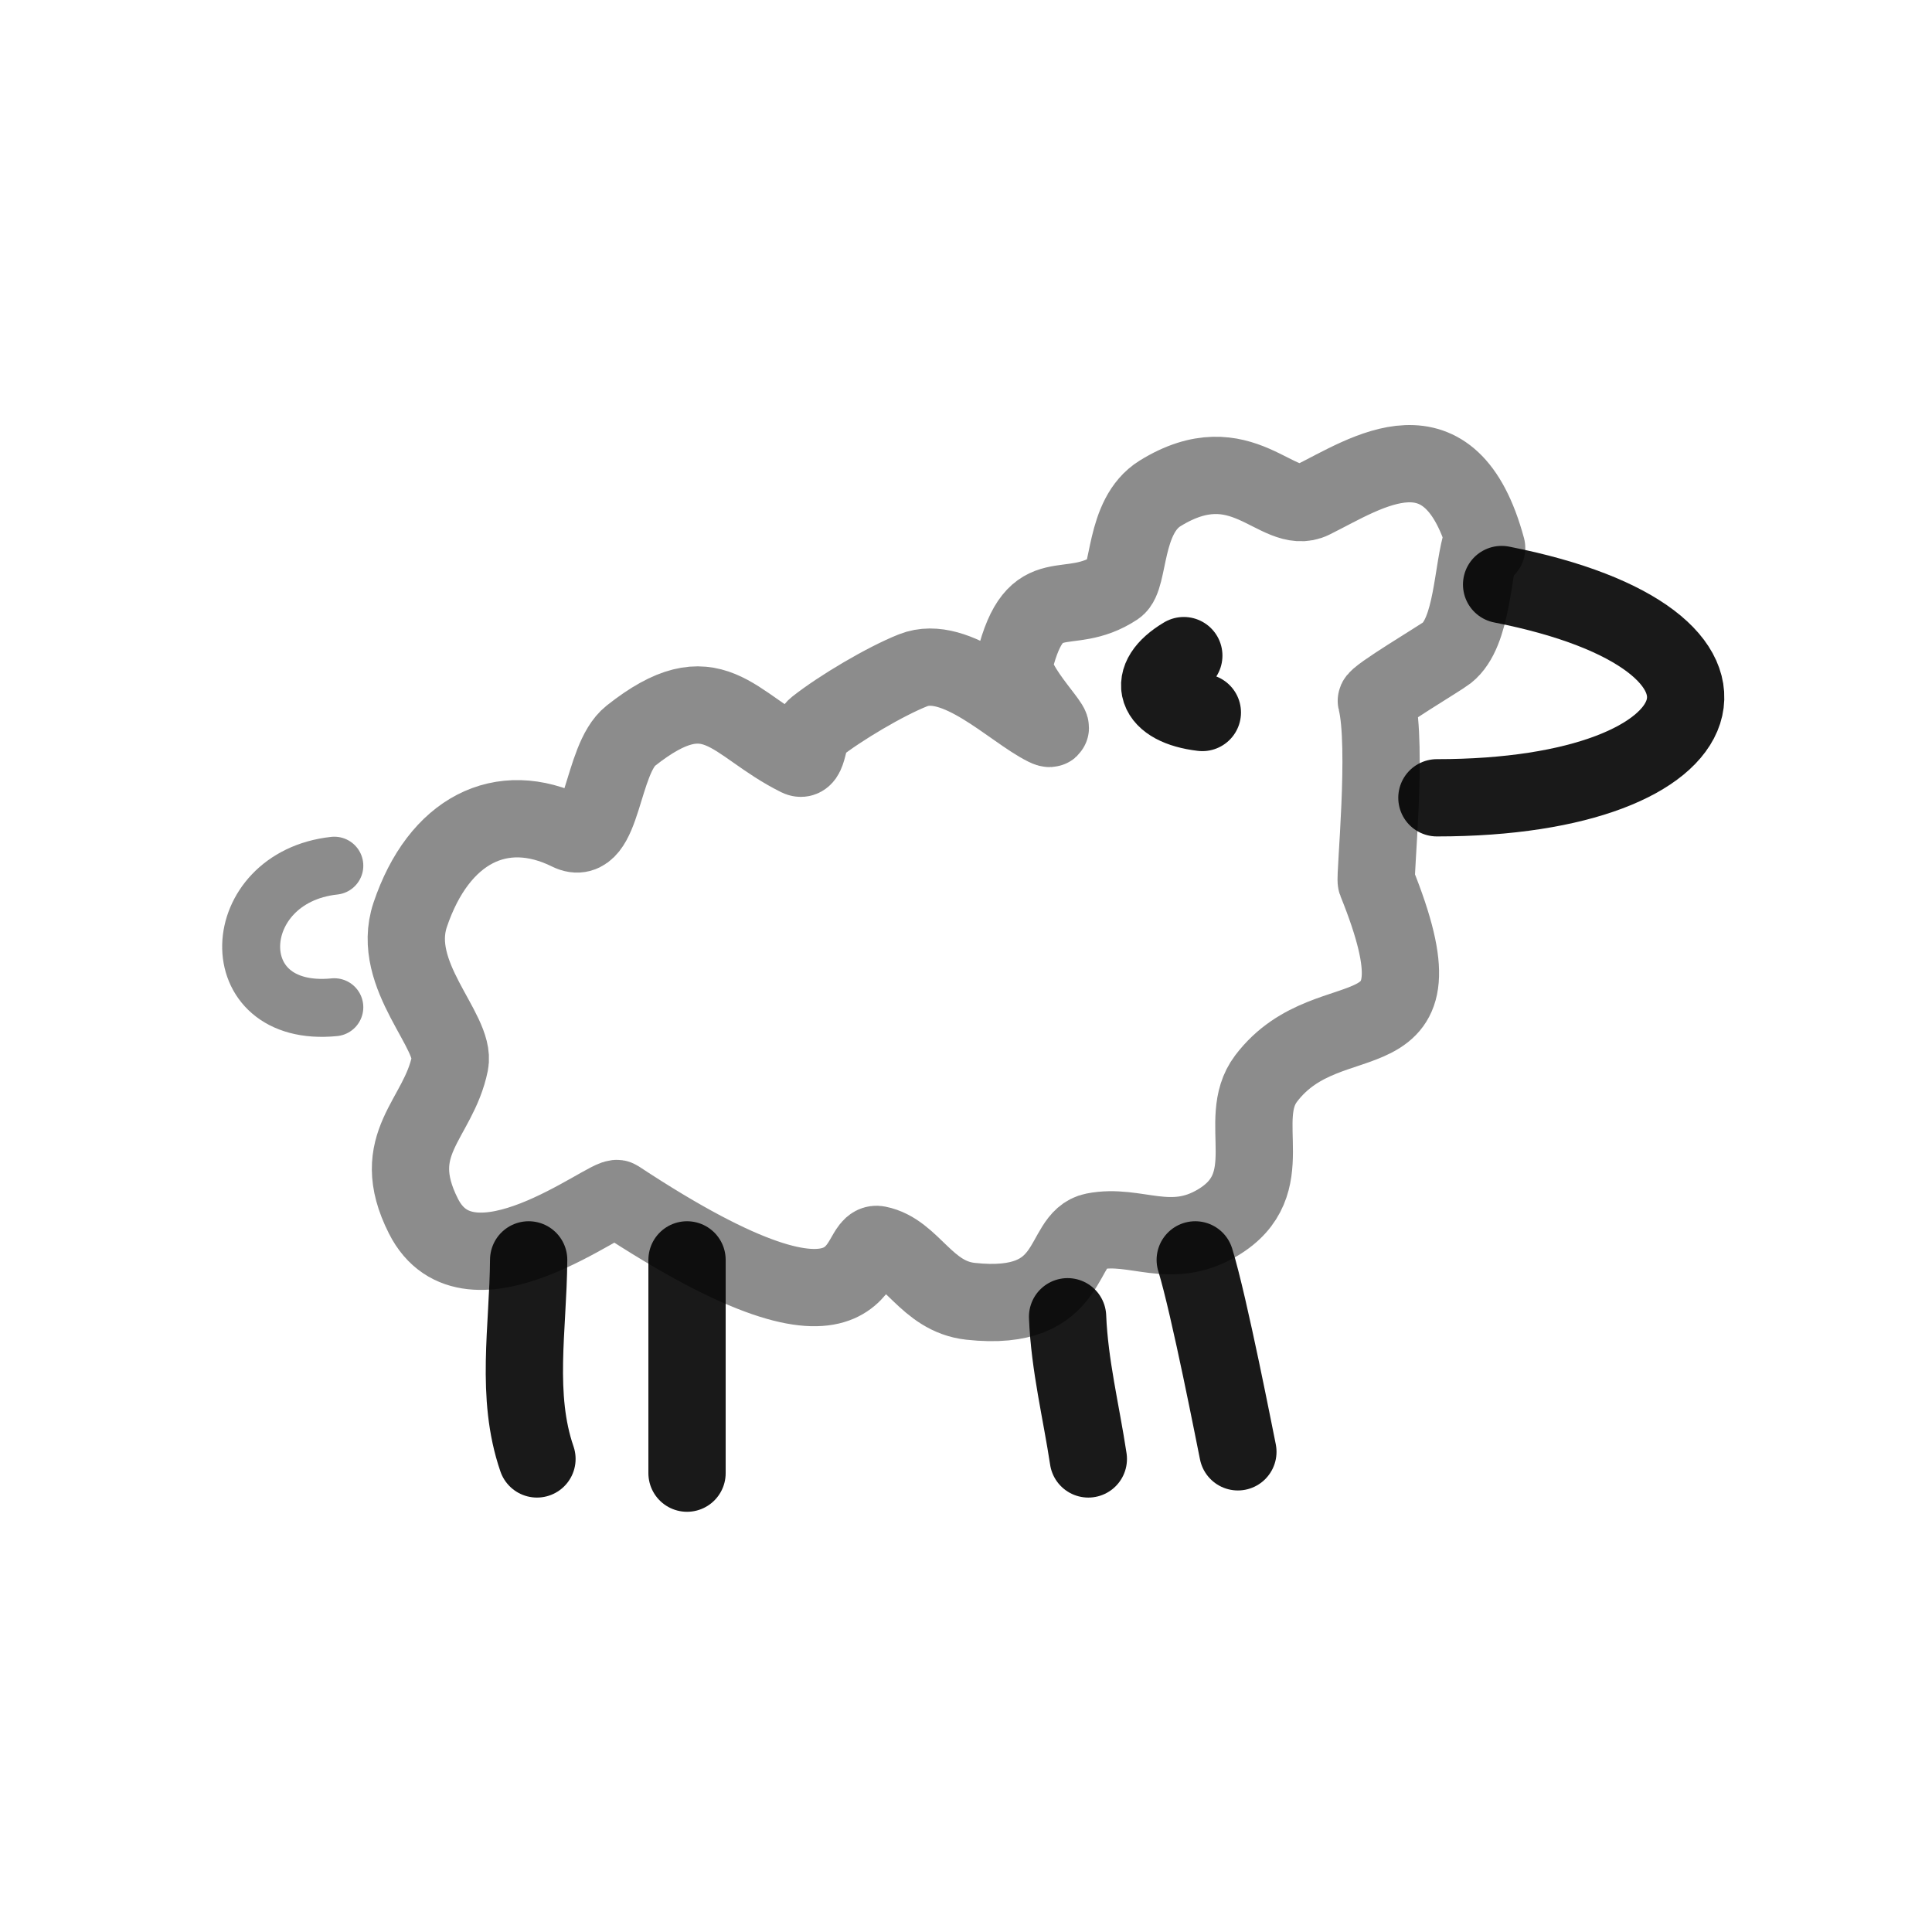
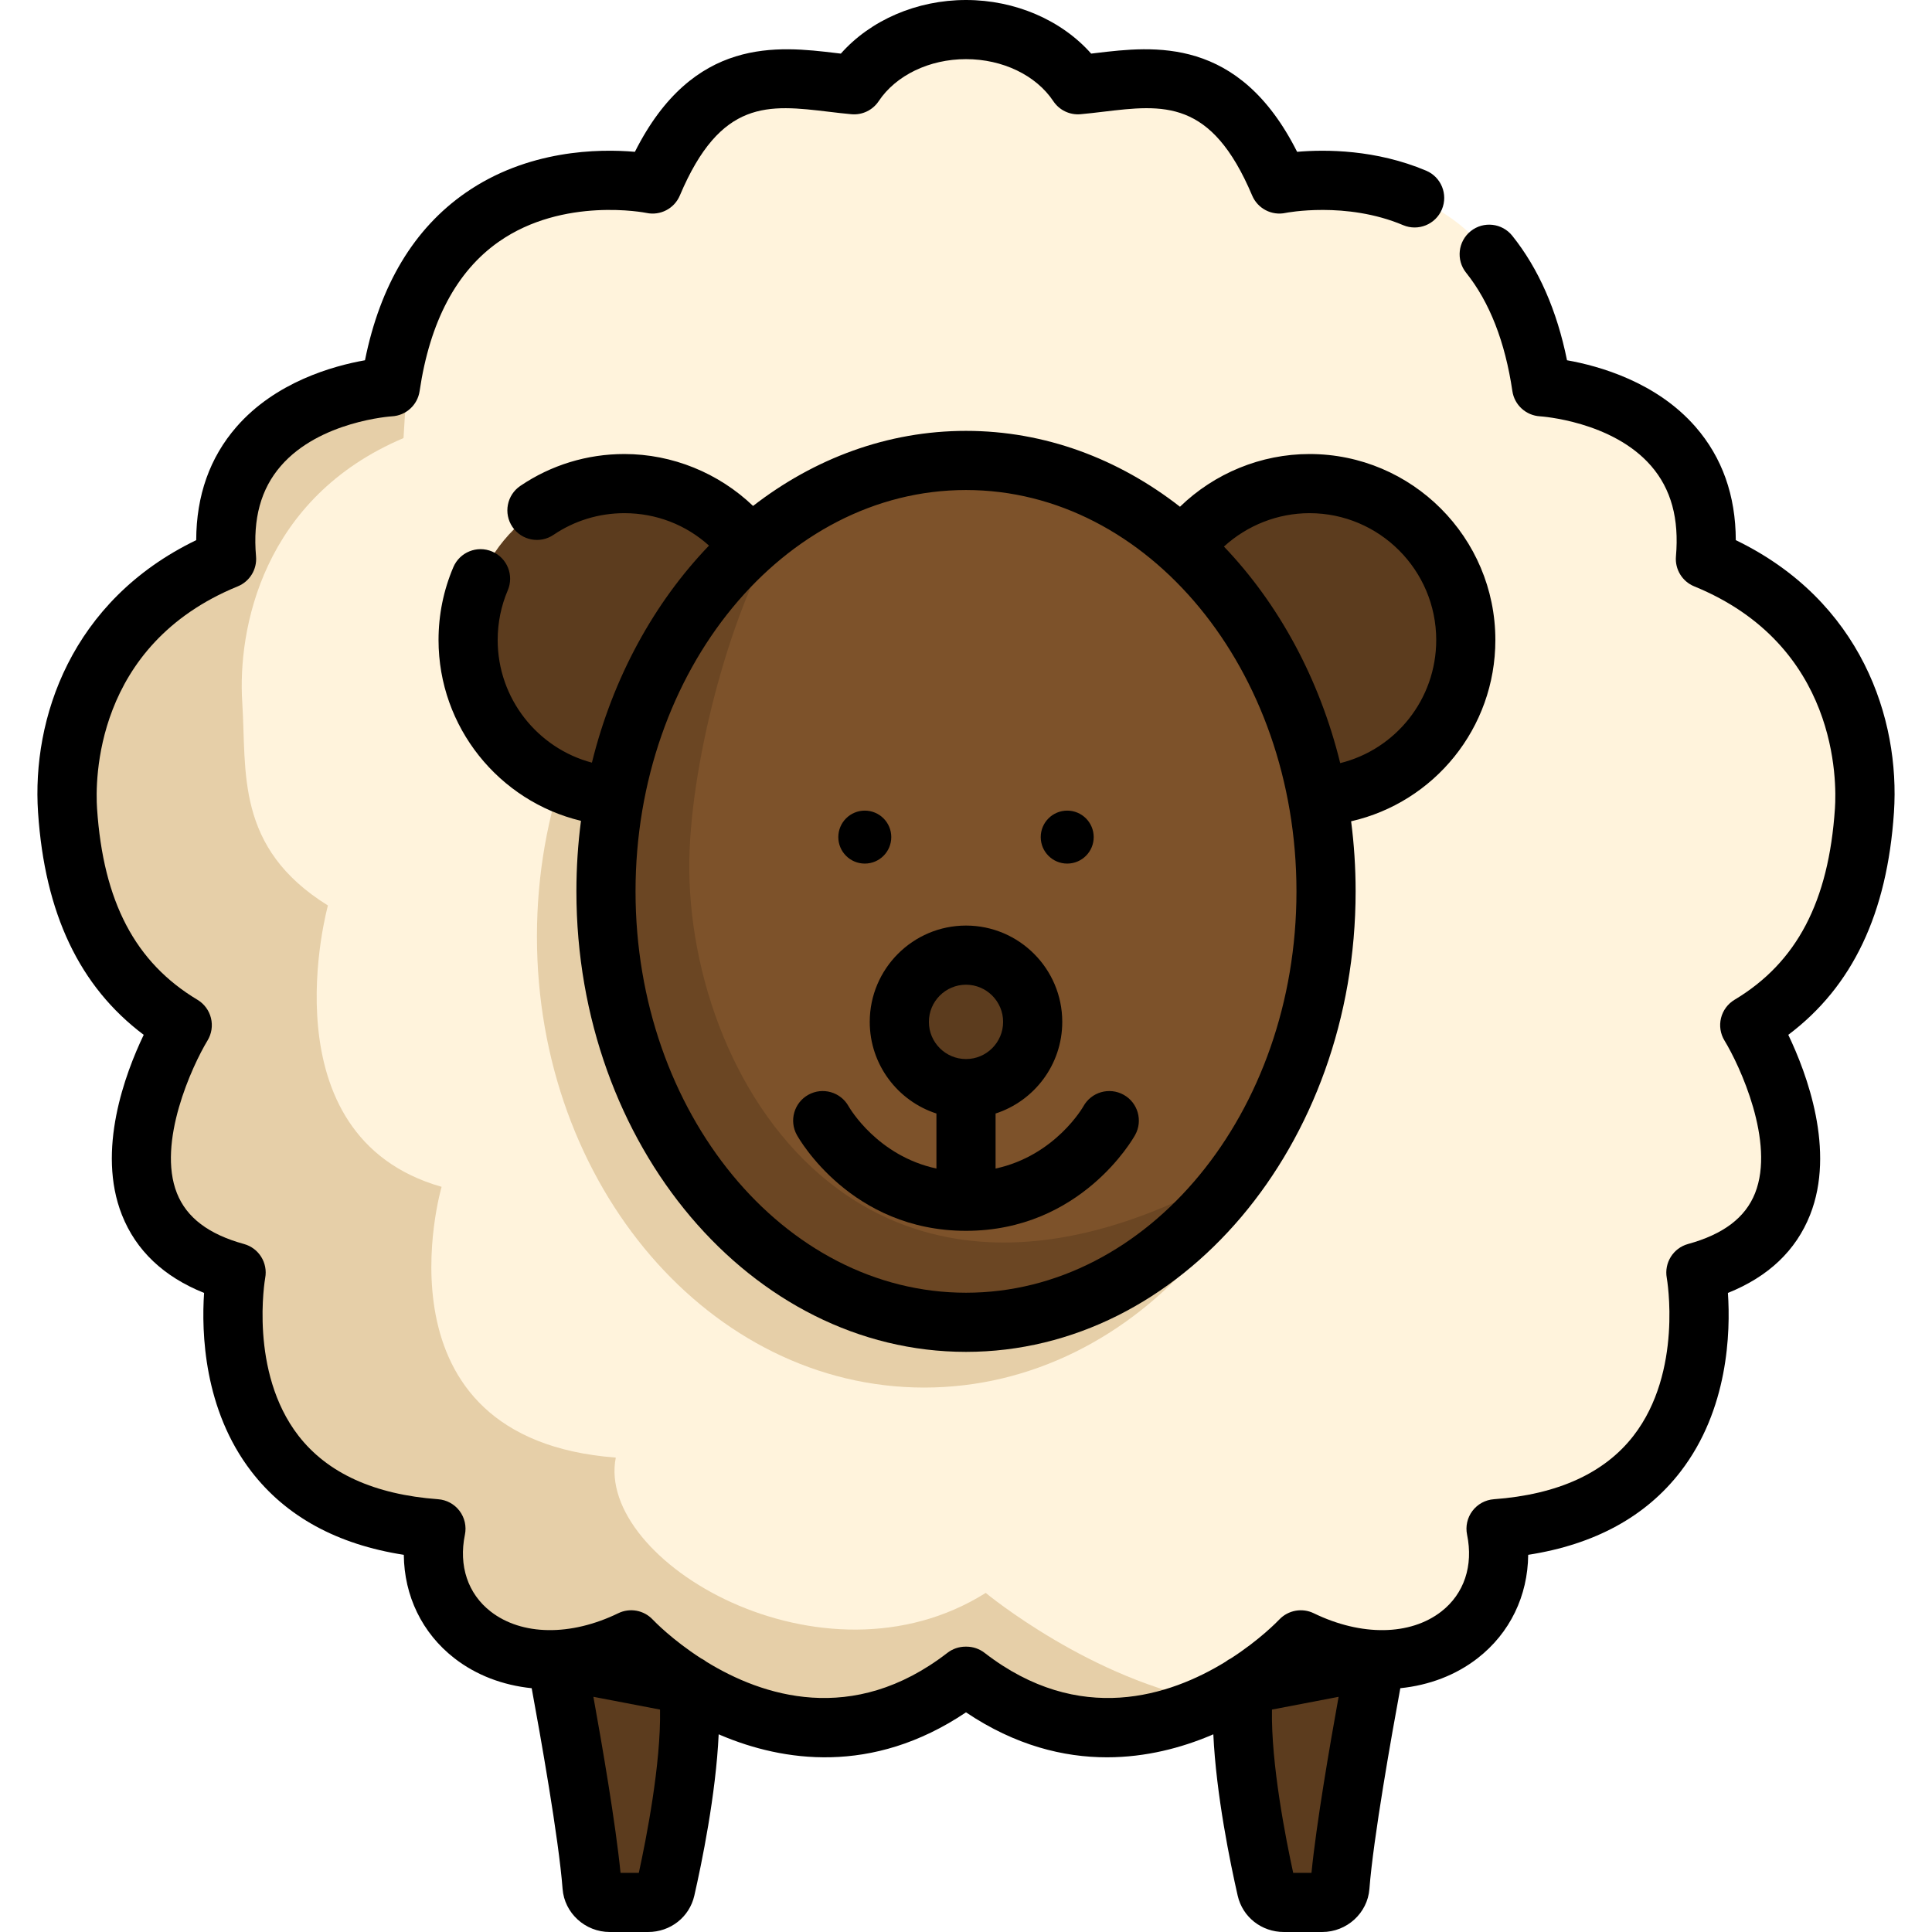
- <svg xmlns="http://www.w3.org/2000/svg" width="800px" height="800px" viewBox="0 0 400 400" fill="none">
-   <path opacity="0.503" d="M307.795 113.457C300.305 85.813 283.042 97.899 271.715 103.508C264.444 107.106 257.196 91.628 240.179 102.154C232.543 106.88 233.954 119.688 231.069 121.592C220.905 128.296 214.447 119.609 210.061 136.964C208.837 141.802 220.962 152.755 216.454 150.526C209.545 147.105 197.979 135.237 189.053 138.771C183.288 141.055 173.917 146.599 168.959 150.526C167.041 152.045 167.5 157.941 165.305 156.855C151.478 150.011 147.697 138.789 130.596 152.333C124.395 157.245 124.911 175.738 117.81 172.223C103.804 165.291 90.831 171.875 84.926 189.402C80.7 201.961 94.485 213.536 93.148 220.143C90.77 231.903 80.076 236.76 87.669 251.789C97.116 270.491 126.196 247.076 127.857 248.172C181.754 283.737 176.562 256.641 181.745 257.667C188.856 259.074 191.712 268.407 200.929 269.419C222.964 271.842 219.315 256.38 226.501 254.959C235.155 253.246 242.265 258.977 252.078 253.15C265.516 245.164 255.591 231.936 262.125 223.31C275.567 205.569 300.633 221.347 284.957 182.556C284.587 181.636 287.331 154.492 284.957 145.099C284.737 144.217 298.133 136.291 299.573 135.154C304.986 130.868 304.77 117.919 306.88 111.647" stroke="#000000" stroke-opacity="0.9" stroke-width="16" stroke-linecap="round" stroke-linejoin="round" />
-   <path d="M310.893 121.021C368.968 132.439 357.617 165.175 297.496 165.175" stroke="#000000" stroke-opacity="0.9" stroke-width="16" stroke-linecap="round" stroke-linejoin="round" />
-   <path d="M245.093 135.739C237.009 140.552 239.074 146.351 248.933 147.514" stroke="#000000" stroke-opacity="0.9" stroke-width="16" stroke-linecap="round" stroke-linejoin="round" />
-   <path d="M247.461 260.845C250.364 270.241 255.862 298.553 256.29 300.584" stroke="#000000" stroke-opacity="0.9" stroke-width="16" stroke-linecap="round" stroke-linejoin="round" />
-   <path d="M221.031 272.62C221.437 282.67 223.865 292.368 225.327 302.057" stroke="#000000" stroke-opacity="0.9" stroke-width="16" stroke-linecap="round" stroke-linejoin="round" />
-   <path d="M109.454 260.845C109.335 275.138 106.673 288.981 111.172 302.056" stroke="#000000" stroke-opacity="0.9" stroke-width="16" stroke-linecap="round" stroke-linejoin="round" />
-   <path d="M142.242 260.845C142.242 275.56 142.242 290.284 142.242 305" stroke="#000000" stroke-opacity="0.9" stroke-width="16" stroke-linecap="round" stroke-linejoin="round" />
-   <path opacity="0.503" d="M69.217 208.538C45.568 210.861 46.964 181.653 69.217 179.232" stroke="#000000" stroke-opacity="0.9" stroke-width="12" stroke-linecap="round" stroke-linejoin="round" />
+ <svg xmlns="http://www.w3.org/2000/svg" height="800px" width="800px" version="1.1" id="Layer_1" viewBox="0 0 512.001 512.001" xml:space="preserve">
+   <g>
+     <path style="fill:#5C3C1E;" d="M147.456,439.817c0,0,8.056,41.981,9.45,60.175c0.181,2.355,2.226,4.171,4.691,4.171h10.17   c2.209,0,4.122-1.47,4.594-3.538c2.229-9.768,8.009-37.487,5.968-54.128L147.456,439.817z" />
+     <path style="fill:#5C3C1E;" d="M364.546,439.817c0,0-8.056,41.981-9.45,60.175c-0.181,2.355-2.226,4.171-4.691,4.171h-10.17   c-2.209,0-4.122-1.47-4.594-3.538c-2.229-9.768-8.009-37.487-5.968-54.128L364.546,439.817z" />
+   </g>
+   <path style="fill:#FFF3DC;" d="M256.127,444.217c46.004,35.589,88.601-9.644,88.601-9.644c30.328,14.733,57.134-3.323,51.741-29.445  c64.805-4.765,52.953-67.897,52.953-67.897c46.466-12.79,14.276-65.557,14.276-65.557c24.34-14.587,29.231-39.424,30.401-56.905  c1.233-18.442-5.267-51.566-42.148-66.633c3.763-43.186-43.402-45.631-43.402-45.631c-9.793-66.497-69.497-53.742-69.497-53.742  c-14.704-34.785-35.94-27.854-53.393-26.297C279.849,13.74,268.74,7.837,256,7.837c-12.739,0-23.849,5.904-29.659,14.629  c-17.453-1.557-38.688-8.488-53.393,26.297c0,0-59.705-12.755-69.497,53.742c0,0-47.165,2.445-43.402,45.631  c-36.881,15.067-43.381,48.191-42.148,66.633c1.17,17.481,6.061,42.318,30.401,56.905c0,0-32.188,52.767,14.275,65.557  c0,0-11.851,63.133,52.954,67.897c-5.393,26.122,21.413,44.178,51.741,29.445c0,0,42.597,45.234,88.601,9.644" />
+   <g>
+     <ellipse style="fill:#E6CFA8;" cx="244.925" cy="248.163" rx="102.63" ry="119.557" />
+     <path style="fill:#E6CFA8;" d="M261.226,422.139c-43.195,27.167-103.501-8.393-98.033-35.857   c-65.708-5.009-46.163-71.76-46.163-71.76c-47.112-13.446-30.125-74.557-30.125-74.557C62.225,224.629,65.387,204.528,64.2,186.15   c-1.251-19.389,5.34-54.213,42.735-70.054c0.842-16.098,2.757-29.691,5.348-41.168c-4.034,7.19-7.161,16.227-8.833,27.576   c0,0-47.165,2.445-43.402,45.631c-36.881,15.067-43.381,48.191-42.148,66.633c1.17,17.481,6.061,42.318,30.401,56.905   c0,0-32.188,52.767,14.275,65.557c0,0-11.851,63.133,52.953,67.897c-5.393,26.122,21.413,44.178,51.741,29.445   c0,0,42.597,45.234,88.601,9.644h0.251c24.849,19.223,48.7,14.864,65.384,6.791C289.301,445.424,261.226,422.139,261.226,422.139z" />
+   </g>
+   <g>
+     <ellipse style="fill:#5C3C1E;" cx="165.461" cy="169.608" rx="41.416" ry="41.451" />
+     <ellipse style="fill:#5C3C1E;" cx="347.033" cy="169.608" rx="41.416" ry="41.451" />
+   </g>
+   <ellipse style="fill:#7D522A;" cx="256.001" cy="236.22" rx="95.41" ry="114.197" />
+   <path style="fill:#6B4623;" d="M182.759,225.176c1.173-27.815,12.347-68.492,26.178-88.307  c-28.872,19.635-48.348,56.771-48.348,99.356c0,63.071,42.719,114.2,95.414,114.2c29.436,0,55.754-15.958,73.256-41.035  C229.176,367.804,180.246,284.735,182.759,225.176z" />
+   <ellipse style="fill:#5C3C1E;" cx="256.001" cy="270.806" rx="17.672" ry="17.687" />
+   <path d="M396.288,169.61c0-27.178-22.094-49.288-49.252-49.288c-12.872,0-25.205,5.117-34.329,13.97  c-16.287-12.7-35.777-20.106-56.707-20.106c-20.811,0-40.2,7.323-56.431,19.892c-9.104-8.717-21.358-13.756-34.104-13.756  c-9.878,0-19.41,2.917-27.564,8.438c-3.585,2.426-4.523,7.298-2.097,10.883c2.425,3.585,7.298,4.523,10.883,2.097  c5.552-3.757,12.046-5.744,18.78-5.744c8.443,0,16.322,3.078,22.425,8.593c-14.542,15.118-25.467,34.979-31.028,57.52  c-14.43-3.819-24.975-17.013-24.975-32.498c0-4.574,0.899-9.004,2.673-13.17c1.696-3.982-0.158-8.585-4.14-10.28  c-3.98-1.694-8.585,0.159-10.28,4.14c-2.605,6.117-3.926,12.614-3.926,19.309c0,23.096,16.013,42.708,37.748,47.92  c-0.796,6.096-1.211,12.339-1.211,18.694c0,67.291,46.318,122.037,103.251,122.037s103.25-54.745,103.25-122.037  c0-6.313-0.408-12.517-1.194-18.574C380.069,212.636,396.288,192.982,396.288,169.61z M256.001,342.586  c-48.29,0-87.577-47.714-87.577-106.363s39.287-106.363,87.577-106.363s87.576,47.714,87.576,106.363  S304.291,342.586,256.001,342.586z M355.172,202.235c-5.52-22.465-16.368-42.274-30.814-57.388  c6.143-5.618,14.24-8.851,22.677-8.851c18.516,0,33.579,15.079,33.579,33.614C380.615,185.334,369.863,198.596,355.172,202.235z" />
+   <path d="M38.085,274.24c-4.934,10.305-12.533,30.661-5.771,47.727c3.741,9.441,11.05,16.375,21.771,20.674  c-0.709,10.474-0.1,30.908,12.526,47.314c9.187,11.937,22.753,19.347,40.402,22.09c0.1,10.862,4.822,20.728,13.397,27.398  c5.8,4.512,12.856,7.165,20.492,7.952c2.257,12.23,7.159,39.728,8.191,53.198c0.491,6.397,5.983,11.408,12.504,11.408h10.17  c5.909,0,10.94-3.96,12.235-9.631c1.946-8.526,5.716-26.757,6.455-42.765c0.282,0.121,0.557,0.248,0.842,0.367  c15.898,6.65,39.651,10.651,64.701-6.183c13.119,8.815,25.88,11.917,37.344,11.917c10.428,0,19.785-2.567,27.359-5.734  c0.285-0.119,0.56-0.245,0.842-0.367c0.74,16.006,4.51,34.237,6.454,42.763c1.294,5.672,6.325,9.632,12.235,9.632h10.17  c6.521,0,12.014-5.011,12.505-11.409c1.032-13.469,5.933-40.965,8.19-53.197c7.636-0.786,14.692-3.44,20.493-7.953  c8.574-6.67,13.297-16.537,13.397-27.397c17.647-2.743,31.215-10.154,40.401-22.09c12.628-16.407,13.237-36.84,12.526-47.314  c10.722-4.3,18.032-11.233,21.771-20.674c6.762-17.064-0.837-37.421-5.771-47.727c17.028-12.792,26.208-32.158,28.002-58.948  c1.656-24.758-8.653-56.066-41.915-72.146c-0.029-11.828-3.602-21.902-10.654-30.006c-10.352-11.897-25.567-16.161-34.073-17.665  c-2.674-13.208-7.54-24.286-14.504-32.994c-2.702-3.379-7.636-3.929-11.014-1.226c-3.38,2.703-3.93,7.634-1.227,11.015  c6.218,7.776,10.344,18.333,12.265,31.377c0.541,3.677,3.614,6.468,7.324,6.683c0.191,0.011,19.153,1.241,29.46,13.162  c5.289,6.116,7.437,13.955,6.564,23.965c-0.298,3.42,1.666,6.636,4.843,7.935c38.198,15.606,37.768,51.765,37.292,58.855  c-1.654,24.706-10.109,40.818-26.61,50.707c-1.792,1.074-3.08,2.819-3.581,4.847c-0.501,2.028-0.169,4.172,0.919,5.956  c4.069,6.671,13.457,26.939,8.108,40.439c-2.57,6.487-8.383,10.897-17.774,13.482c-3.914,1.077-6.354,4.986-5.627,8.981  c0.045,0.247,4.335,24.834-8.81,41.819c-7.685,9.932-20.138,15.596-37.013,16.836c-2.25,0.166-4.32,1.293-5.679,3.092  c-1.36,1.8-1.878,4.098-1.421,6.308c1.701,8.24-0.787,15.661-6.825,20.358c-8.242,6.41-21.201,6.583-33.817,0.453  c-3.07-1.491-6.767-0.81-9.118,1.662c-0.533,0.56-5.243,5.417-12.811,10.296c-0.522,0.257-1.018,0.558-1.465,0.92  c-14.608,8.971-38.642,17.106-63.837-2.383c-1.372-1.063-3.059-1.638-4.795-1.638h-0.251c-1.736,0-3.422,0.576-4.795,1.638  c-25.194,19.489-49.228,11.354-63.833,2.387c-0.45-0.365-0.949-0.668-1.475-0.926c-7.56-4.874-12.264-9.724-12.792-10.28  c-2.35-2.495-6.049-3.175-9.129-1.676c-12.618,6.129-25.576,5.956-33.817-0.453c-6.038-4.697-8.526-12.118-6.825-20.358  c0.457-2.209-0.063-4.508-1.422-6.308s-3.428-2.927-5.679-3.092c-16.874-1.24-29.327-6.905-37.013-16.836  c-13.145-16.986-8.854-41.573-8.814-41.799c0.752-4.006-1.693-7.92-5.622-9.002c-9.377-2.581-15.188-6.982-17.763-13.454  c-5.339-13.415,4.04-33.767,8.098-40.466c1.088-1.784,1.419-3.928,0.918-5.956c-0.501-2.028-1.789-3.773-3.581-4.847  c-16.501-9.889-24.956-26.001-26.61-50.706c-0.474-7.091-0.905-43.25,37.291-58.856c3.179-1.299,5.141-4.514,4.843-7.935  c-0.871-10.009,1.275-17.849,6.564-23.965c10.307-11.919,29.27-13.15,29.437-13.16c3.729-0.193,6.803-2.99,7.348-6.684  c2.714-18.426,9.779-31.749,21-39.6c17.127-11.982,38.913-7.662,39.106-7.62c3.679,0.788,7.393-1.15,8.856-4.612  c10.831-25.622,23.485-24.109,39.508-22.196c1.957,0.234,3.981,0.475,5.971,0.653c2.865,0.256,5.628-1.073,7.219-3.462  c4.578-6.871,13.444-11.138,23.14-11.138c9.697,0,18.563,4.266,23.137,11.135c1.589,2.388,4.354,3.716,7.218,3.462  c1.991-0.178,4.014-0.419,5.972-0.653c16.018-1.913,28.675-3.427,39.508,22.196c1.462,3.462,5.18,5.399,8.856,4.612  c0.156-0.033,16-3.15,31.158,3.245c3.984,1.679,8.584-0.186,10.267-4.173c1.682-3.987-0.186-8.584-4.173-10.267  c-13.336-5.627-26.628-5.649-34.195-4.995c-15.448-30.701-38.046-28-53.278-26.181c-0.439,0.052-0.871,0.104-1.3,0.155  C281.328,5.347,269.053,0,256.001,0c-13.052,0-25.326,5.347-33.167,14.21c-0.428-0.05-0.861-0.102-1.3-0.155  c-15.228-1.821-37.827-4.519-53.277,26.177c-9.602-0.833-28.408-0.578-44.877,10.861c-13.676,9.499-22.627,24.412-26.657,44.381  c-8.508,1.504-23.72,5.769-34.07,17.665c-7.052,8.104-10.625,18.178-10.655,30.006c-33.261,16.08-43.57,47.388-41.915,72.147  C11.877,242.081,21.057,261.447,38.085,274.24z M347.554,496.327h-4.843c-1.979-9.056-5.888-28.914-5.626-43.27l17.661-3.382  C352.424,462.507,348.849,483.277,347.554,496.327z M169.292,496.327h-4.843c-1.295-13.051-4.869-33.819-7.192-46.653l17.661,3.382  C175.18,467.414,171.27,487.271,169.292,496.327z" />
+   <circle cx="229.179" cy="221.842" r="7.018" />
+   <circle cx="282.824" cy="221.842" r="7.018" />
+   <path d="M297.772,290.124c-3.787-2.098-8.556-0.732-10.654,3.054c-0.084,0.15-7.445,13.08-23.28,16.501v-14.583  c10.243-3.317,17.672-12.947,17.672-24.287c0-14.074-11.443-25.524-25.509-25.524c-14.065,0-25.509,11.45-25.509,25.524  c0,11.338,7.43,20.969,17.672,24.286v14.584c-15.523-3.35-22.894-15.828-23.299-16.536c-2.109-3.76-6.86-5.114-10.635-3.021  c-3.786,2.098-5.153,6.868-3.054,10.654c0.575,1.038,14.431,25.405,44.825,25.405c30.393,0,44.25-24.367,44.825-25.405  C302.925,296.992,301.558,292.222,297.772,290.124z M256.001,260.96c5.423,0,9.836,4.419,9.836,9.85s-4.413,9.85-9.836,9.85  c-5.423,0-9.836-4.419-9.836-9.85S250.578,260.96,256.001,260.96z" />
</svg>
